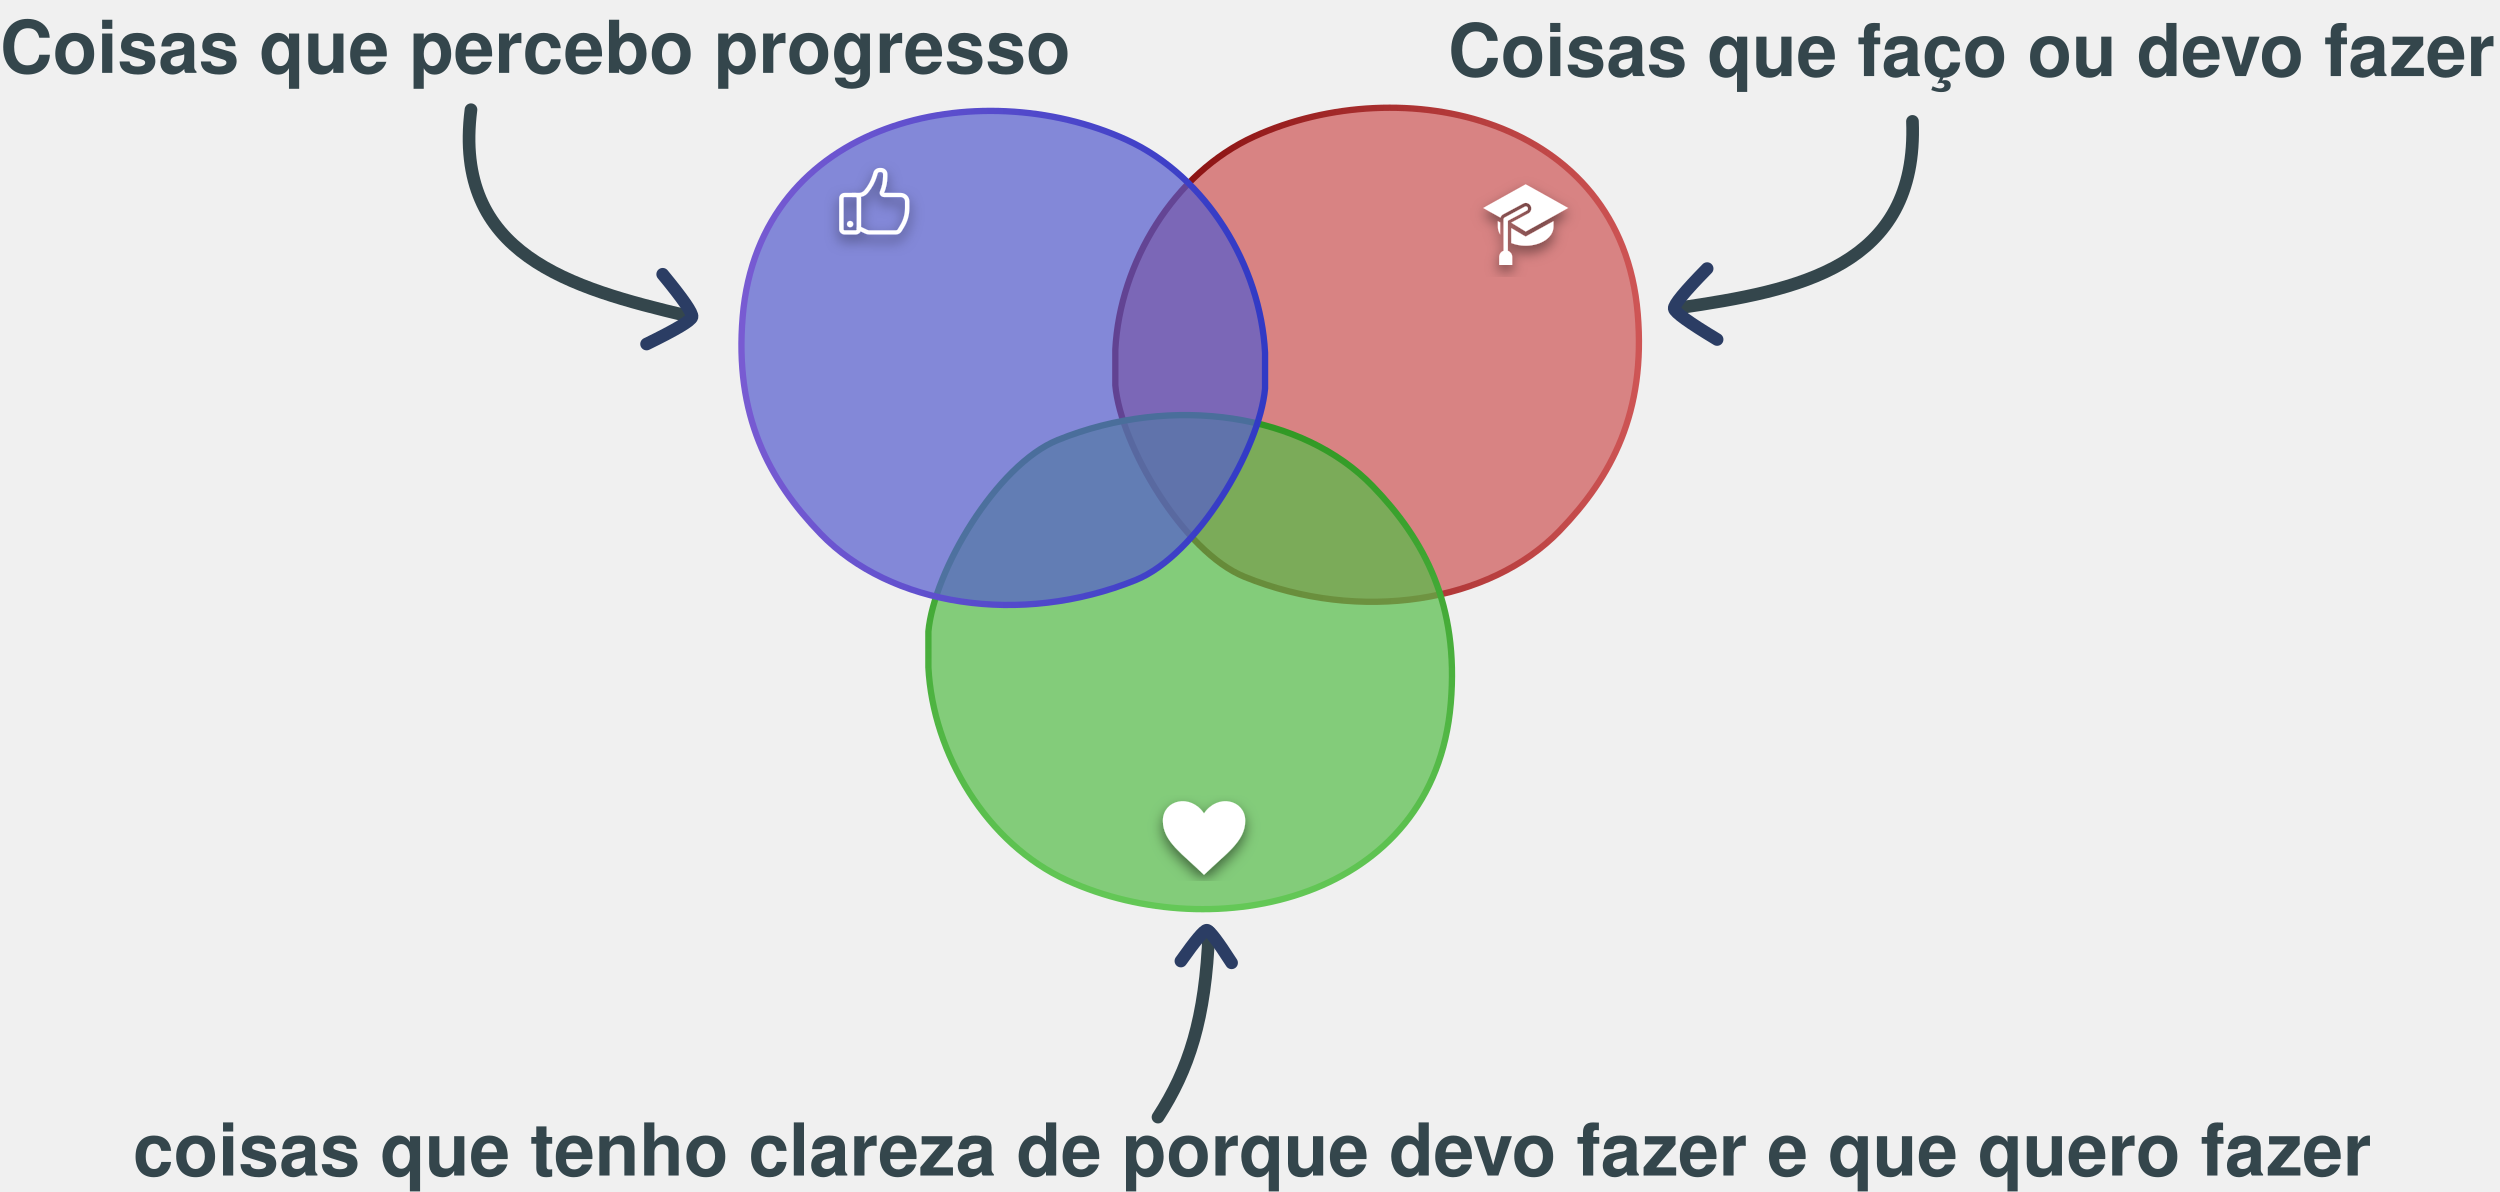
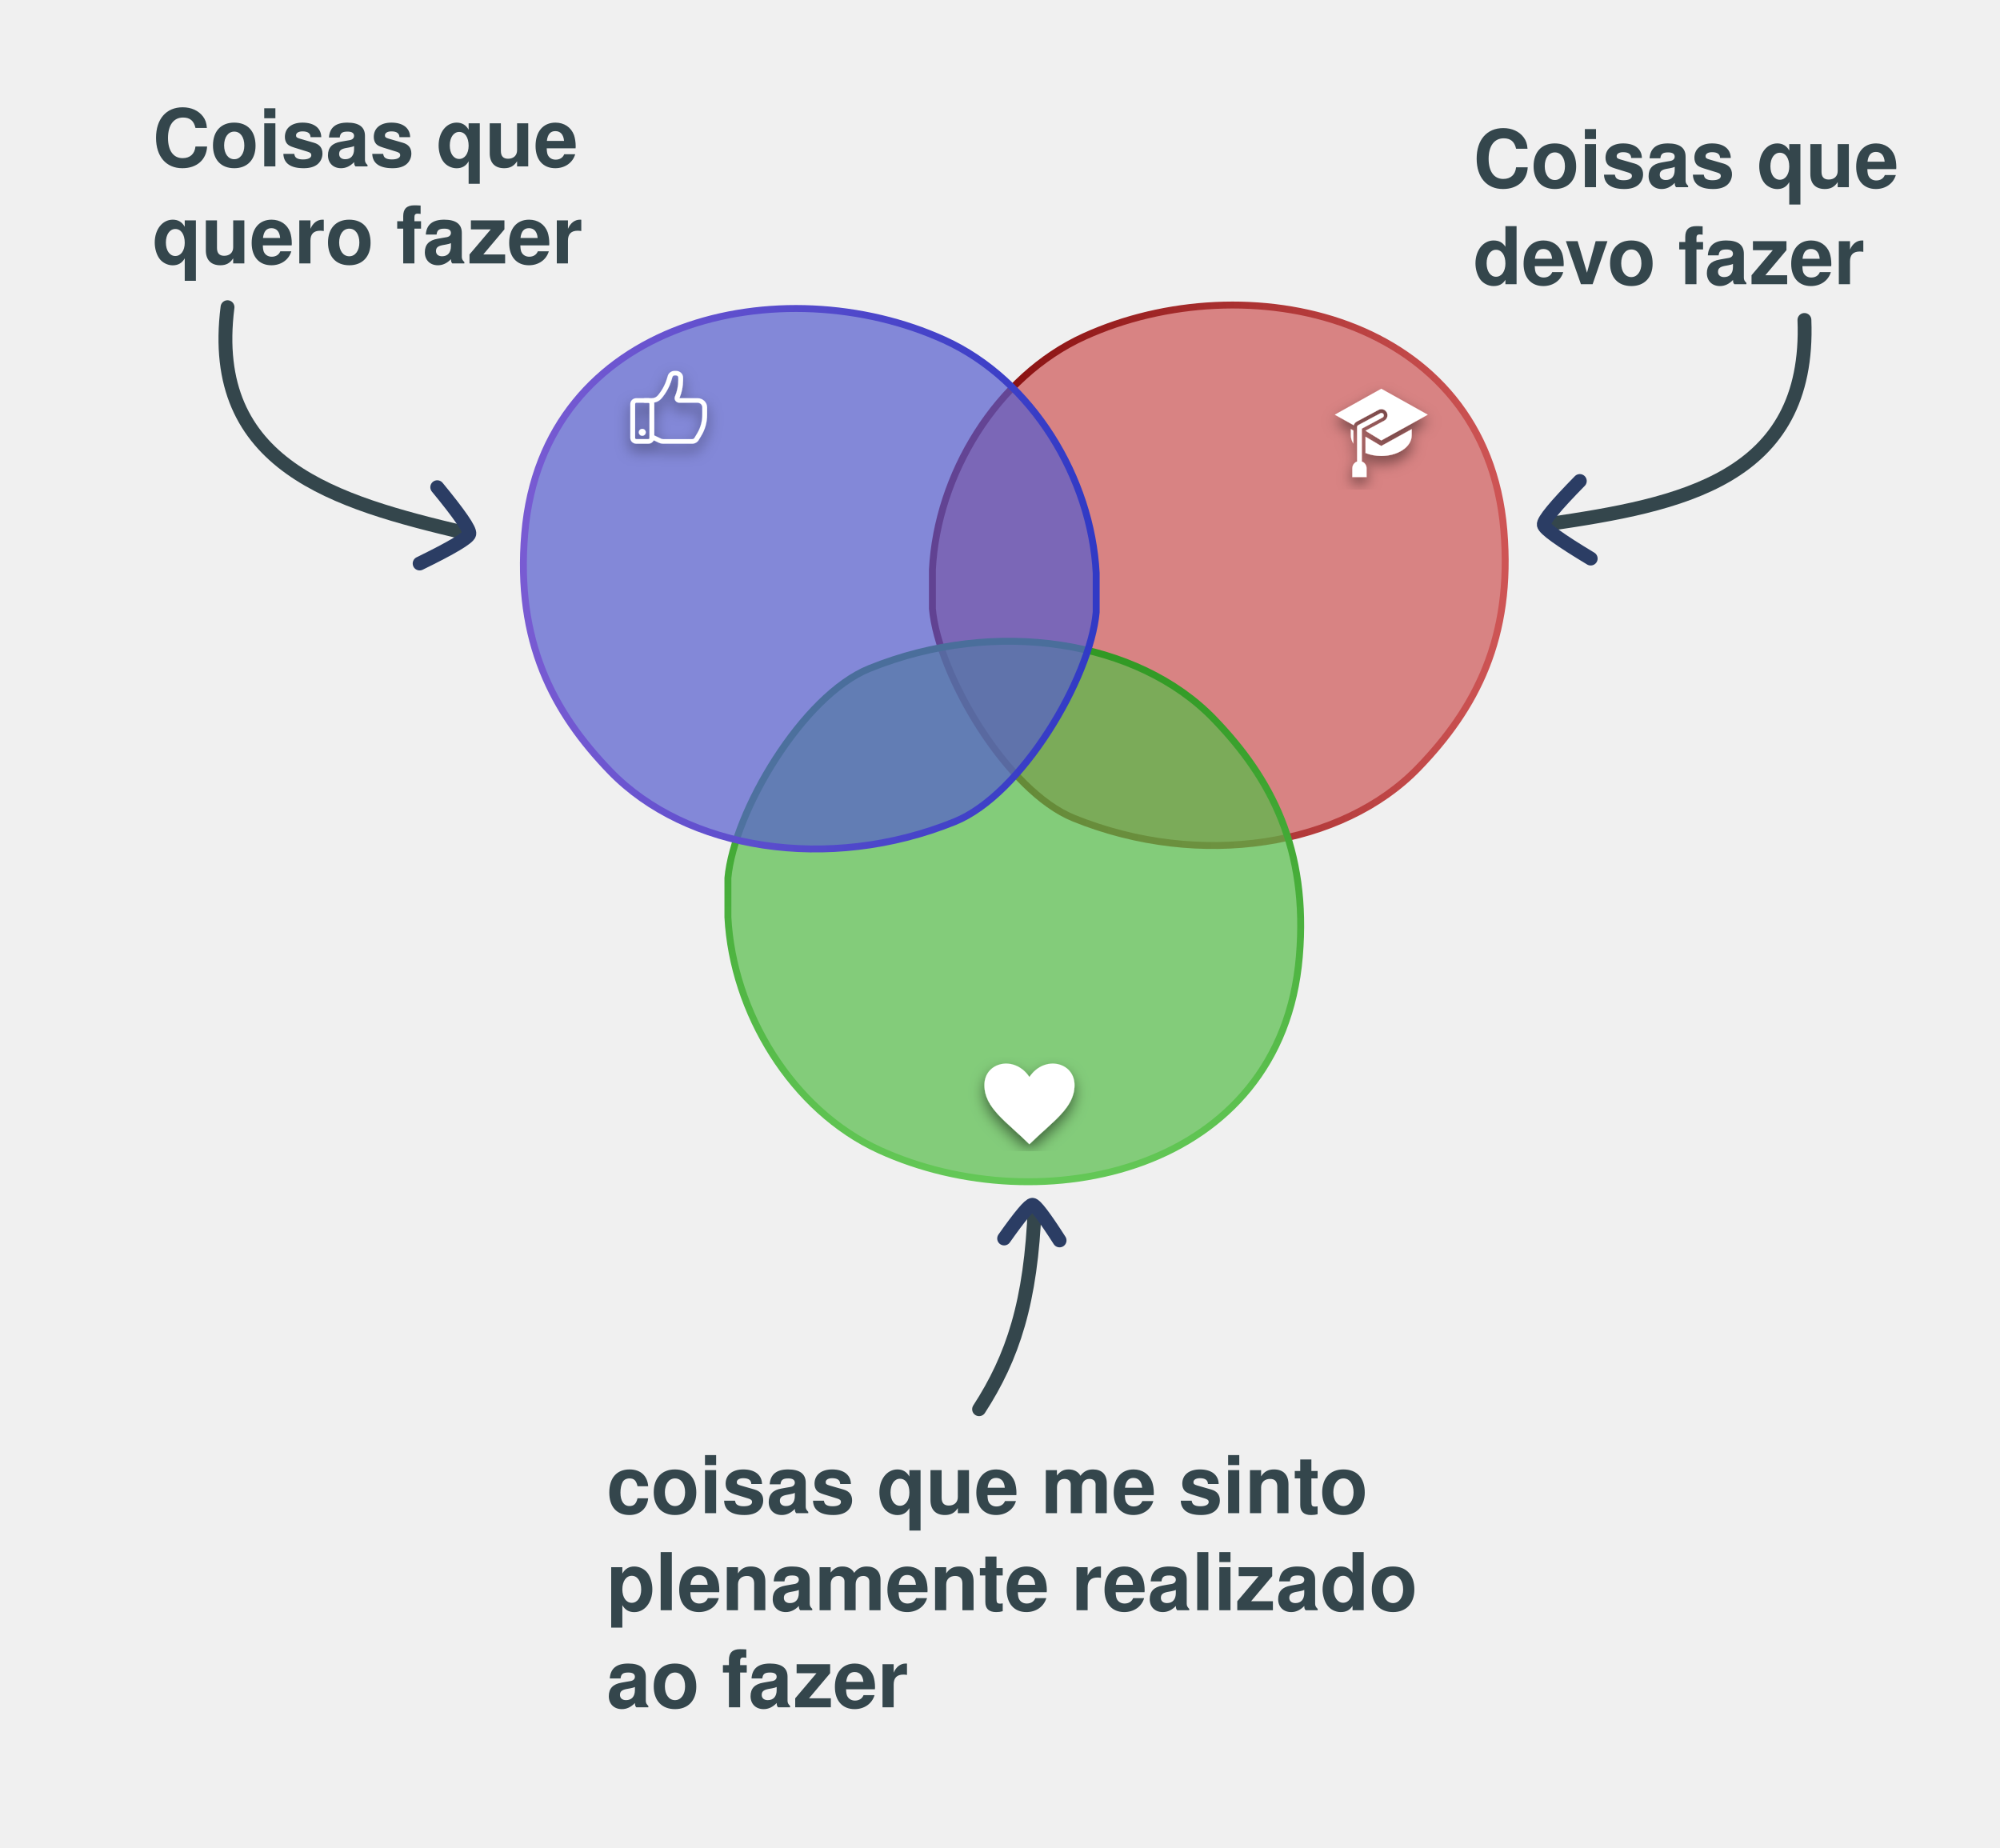
- <svg xmlns="http://www.w3.org/2000/svg" width="789px" height="376px" viewBox="0 0 789 376" version="1.1">
+ <svg xmlns="http://www.w3.org/2000/svg" width="577px" height="533px" viewBox="0 0 577 533" version="1.1">
  <defs>
    <linearGradient x1="100%" y1="50%" x2="0%" y2="50%" id="linearGradient-1">
      <stop stop-color="#810808" offset="0%" />
      <stop stop-color="#CE5555" offset="100%" />
    </linearGradient>
    <filter x="-44.4%" y="-13.9%" width="188.9%" height="127.8%" filterUnits="objectBoundingBox" id="filter-2">
      <feOffset dx="0" dy="2" in="SourceAlpha" result="shadowOffsetOuter1" />
      <feGaussianBlur stdDeviation="2" in="shadowOffsetOuter1" result="shadowBlurOuter1" />
      <feColorMatrix values="0 0 0 0 0   0 0 0 0 0   0 0 0 0 0  0 0 0 0.5 0" type="matrix" in="shadowBlurOuter1" result="shadowMatrixOuter1" />
      <feMerge>
        <feMergeNode in="shadowMatrixOuter1" />
        <feMergeNode in="SourceGraphic" />
      </feMerge>
    </filter>
    <linearGradient x1="50%" y1="97.62%" x2="50%" y2="0%" id="linearGradient-3">
      <stop stop-color="#319924" offset="0%" />
      <stop stop-color="#64C857" offset="100%" />
    </linearGradient>
    <filter x="-46.2%" y="-7.5%" width="192.3%" height="115.5%" filterUnits="objectBoundingBox" id="filter-4">
      <feOffset dx="0" dy="2" in="SourceAlpha" result="shadowOffsetOuter1" />
      <feGaussianBlur stdDeviation="2" in="shadowOffsetOuter1" result="shadowBlurOuter1" />
      <feColorMatrix values="0 0 0 0 0   0 0 0 0 0   0 0 0 0 0  0 0 0 0.5 0" type="matrix" in="shadowBlurOuter1" result="shadowMatrixOuter1" />
      <feMerge>
        <feMergeNode in="shadowMatrixOuter1" />
        <feMergeNode in="SourceGraphic" />
      </feMerge>
    </filter>
    <linearGradient x1="100%" y1="50%" x2="0%" y2="50%" id="linearGradient-5">
      <stop stop-color="#313AC5" offset="0%" />
      <stop stop-color="#785BD2" offset="100%" />
    </linearGradient>
    <filter x="-24.5%" y="-32.1%" width="149.0%" height="164.3%" filterUnits="objectBoundingBox" id="filter-6">
      <feOffset dx="0" dy="2" in="SourceAlpha" result="shadowOffsetOuter1" />
      <feGaussianBlur stdDeviation="2" in="shadowOffsetOuter1" result="shadowBlurOuter1" />
      <feColorMatrix values="0 0 0 0 0   0 0 0 0 0   0 0 0 0 0  0 0 0 0.5 0" type="matrix" in="shadowBlurOuter1" result="shadowMatrixOuter1" />
      <feMerge>
        <feMergeNode in="shadowMatrixOuter1" />
        <feMergeNode in="SourceGraphic" />
      </feMerge>
    </filter>
  </defs>
  <g id="Diagrama-2" stroke="none" stroke-width="1" fill="none" fill-rule="evenodd">
-     <g id="Red-group" transform="translate(352, 1)">
-       <path d="M165.25,109.33 C163.841,82.024 146.861,53.656 121.435,42.085 C74.841,20.882 5.629,35.722 0.392,97.929 C-2.231,129.076 8.58,149.475 25.065,166.534 C46.912,189.141 87.912,195.844 124.438,181.056 C143.782,173.225 163.513,139.674 165.25,120.629 L165.25,109.33 Z" id="Red" stroke="url(#linearGradient-1)" stroke-width="2" fill-opacity="0.7" fill="#CE5555" transform="translate(82.62508, 110.966) scale(-1, 1) translate(-82.62508, -110.966) " />
-       <g id="noun_study_643060" filter="url(#filter-2)" transform="translate(116, 57)" fill="#FFFFFF">
+     <g id="Red-group" transform="translate(269, 31)">
+       <path d="M165.25,133.33 C163.841,106.024 146.861,77.656 121.435,66.085 C74.841,44.882 5.629,59.722 0.392,121.929 C-2.231,153.076 8.58,173.475 25.065,190.534 C46.912,213.141 87.912,219.844 124.438,205.056 C143.782,197.225 163.513,163.674 165.25,144.629 L165.25,133.33 Z" id="Red" stroke="url(#linearGradient-1)" stroke-width="2" fill-opacity="0.7" fill="#CE5555" transform="translate(82.62508, 134.966) scale(-1, 1) translate(-82.62508, -134.966) " />
+       <g id="noun_study_643060" filter="url(#filter-2)" transform="translate(116, 81)" fill="#FFFFFF">
        <g id="Group">
          <path d="M7.875,21.147 L7.875,11.663 L13.86,8.448 C14.189,8.272 14.314,7.859 14.139,7.526 C13.964,7.193 13.555,7.067 13.226,7.244 L6.984,10.596 C6.751,10.722 6.622,10.813 6.551,11.068 C6.504,11.218 6.525,11.444 6.525,11.576 L6.525,21.147 C5.721,21.43 5.142,22.202 5.142,23.11 L5.142,25.634 L9.259,25.634 L9.259,23.11 C9.259,22.202 8.679,21.43 7.875,21.147 Z" id="Path" />
          <path d="M5.445,12.222 L4.725,11.824 L4.725,13.607 C4.725,14.444 4.983,15.24 5.445,15.963 L5.445,12.222 Z" id="Path" />
          <path d="M13.5,16.671 L12.814,16.292 L8.955,13.999 L8.955,18.684 C10.281,19.227 11.836,19.541 13.5,19.541 C18.346,19.541 22.275,16.885 22.275,13.607 L22.275,11.824 L14.185,16.292 L13.5,16.671 Z" id="Path" />
          <path d="M13.5,0.152 L0.079,7.641 L0.136,7.672 L5.536,10.655 C5.753,9.982 6.238,9.716 6.477,9.587 L12.719,6.235 C12.972,6.099 13.256,6.027 13.542,6.027 C14.192,6.027 14.786,6.387 15.092,6.969 C15.546,7.833 15.22,8.908 14.366,9.367 L8.955,12.274 L13.5,15.054 L26.881,7.663 L26.921,7.641 L13.5,0.152 Z" id="Path" />
          <path d="M13.518,7.121 C13.534,7.121 13.55,7.121 13.566,7.122 C13.558,7.121 13.55,7.118 13.542,7.118 C13.534,7.118 13.526,7.121 13.518,7.121 Z" id="Path" />
        </g>
      </g>
-       <text id="Coisas-que-faço-ou-d" font-family="Helvetica-Bold, Helvetica" font-size="23" font-weight="bold" fill="#34464C">
-         <tspan x="105" y="23">Coisas que faço ou devo fazer</tspan>
+       <text id="Coisas-que-devo-faze" font-family="Helvetica-Bold, Helvetica" font-size="23" font-weight="bold" fill="#34464C">
+         <tspan x="156" y="23">Coisas que </tspan>
+         <tspan x="156" y="51">devo fazer</tspan>
      </text>
-       <g id="Arrow" transform="translate(214.6721, 72.67905) scale(-1, 1) rotate(8) translate(-214.6721, -72.67905) translate(172.6721, 42.67905)" stroke-linecap="round" stroke-width="4">
+       <g id="Arrow" transform="translate(214.6721, 96.67905) scale(-1, 1) rotate(8) translate(-214.6721, -96.67905) translate(172.6721, 66.67905)" stroke-linecap="round" stroke-width="4">
        <path d="M0.532,0.11 C5.176,46.072 43.713,47.893 81.75,48.144" id="Path-2" stroke="#34464C" />
        <path d="M71.173,37.103 C79.199,43.271 83.212,46.951 83.212,48.144 C83.212,49.338 79.199,53.187 71.173,59.692" id="Path-3" stroke="#2B3D64" />
      </g>
    </g>
-     <g id="Green-group" transform="translate(42, 116)">
-       <path d="M416.25,91.33 C414.841,64.024 397.861,35.656 372.435,24.085 C325.841,2.882 256.629,17.722 251.392,79.929 C248.769,111.076 259.58,131.475 276.065,148.534 C297.912,171.141 338.912,177.844 375.438,163.056 C394.782,155.225 414.513,121.674 416.25,102.629 L416.25,91.33 Z" id="Green" stroke="url(#linearGradient-3)" stroke-width="2" fill-opacity="0.7" fill="#55BC48" transform="translate(333.6251, 92.96604) scale(-1, -1) translate(-333.6251, -92.96604) " />
-       <g id="noun_Heart_1984775" filter="url(#filter-4)" transform="translate(325, 0)" fill="#FFFFFF">
+     <g id="Green-group" transform="translate(175, 170)">
+       <path d="M200.25,91.33 C198.841,64.024 181.861,35.656 156.435,24.085 C109.841,2.882 40.629,17.722 35.392,79.929 C32.769,111.076 43.58,131.475 60.065,148.534 C81.912,171.141 122.912,177.844 159.438,163.056 C178.782,155.225 198.513,121.674 200.25,102.629 L200.25,91.33 Z" id="Green" stroke="url(#linearGradient-3)" stroke-width="2" fill-opacity="0.7" fill="#55BC48" transform="translate(117.6251, 92.96604) scale(-1, -1) translate(-117.6251, -92.96604) " />
+       <g id="noun_Heart_1984775" filter="url(#filter-4)" transform="translate(109, 0)" fill="#FFFFFF">
        <path d="M12.984,140.718 C17.281,134.307 26,136.382 26,143.041 C26,149.637 19.696,153.509 12.984,160.105 C6.304,153.509 0,149.637 0,143.041 C0,136.382 8.719,134.307 12.984,140.718 Z" id="Path" />
      </g>
-       <text id="coisas-que-tenho-cla" font-family="Helvetica-Bold, Helvetica" font-size="23" font-weight="bold" fill="#34464C">
-         <tspan x="0" y="255">coisas que tenho clareza de porque devo fazer e que quero fazer</tspan>
+       <text id="coisas-que-me-sinto" font-family="Helvetica-Bold, Helvetica" font-size="23" font-weight="bold" fill="#34464C">
+         <tspan x="0" y="266.556">coisas que me sinto </tspan>
+         <tspan x="0" y="294.556">plenamente realizado </tspan>
+         <tspan x="0" y="322.556">ao fazer</tspan>
      </text>
-       <g id="Arrow" transform="translate(335.1548, 207.2443) rotate(-88) translate(-335.1548, -207.2443) translate(304.6548, 196.2443)" stroke-linecap="round" stroke-width="4">
+       <g id="Arrow" transform="translate(119.1548, 207.2443) rotate(-88) translate(-119.1548, -207.2443) translate(88.65477, 196.2443)" stroke-linecap="round" stroke-width="4">
        <path d="M0.797,0.343 C16.099,9.514 32.165,14.269 59.797,14.343" id="Path-2" stroke="#34464C" />
        <path d="M50.276,5.847 C56.943,10.216 60.276,12.823 60.276,13.668 C60.276,14.513 56.943,17.239 50.276,21.847" id="Path-3" stroke="#2B3D64" />
      </g>
    </g>
-     <g id="Blue-group">
-       <path d="M399.25,111.33 C397.841,84.024 380.861,55.656 355.435,44.085 C308.841,22.882 239.629,37.722 234.392,99.929 C231.769,131.076 242.58,151.475 259.065,168.534 C280.912,191.141 321.912,197.844 358.438,183.056 C377.782,175.225 397.513,141.674 399.25,122.629 L399.25,111.33 Z" id="Blue" stroke="url(#linearGradient-5)" stroke-width="2" fill-opacity="0.7" fill="#555CCE" />
-       <g id="noun_like_576529" filter="url(#filter-6)" transform="translate(252, 53)" fill="#FFFFFF">
+     <g id="Blue-group" transform="translate(-83, 25)">
+       <path d="M399.25,140.33 C397.841,113.024 380.861,84.656 355.435,73.085 C308.841,51.882 239.629,66.722 234.392,128.929 C231.769,160.076 242.58,180.475 259.065,197.534 C280.912,220.141 321.912,226.844 358.438,212.056 C377.782,204.225 397.513,170.674 399.25,151.629 L399.25,140.33 Z" id="Blue" stroke="url(#linearGradient-5)" stroke-width="2" fill-opacity="0.7" fill="#555CCE" />
+       <g id="noun_like_576529" filter="url(#filter-6)" transform="translate(252, 82)" fill="#FFFFFF">
        <g id="Group" transform="translate(12.83333, 0)">
          <path d="M5.194,21 L1.747,21 C0.792,21 0.015,20.264 0.015,19.358 L0.015,9.517 C0.015,8.612 0.792,7.875 1.747,7.875 L5.194,7.875 C6.149,7.875 6.927,8.612 6.927,9.517 L6.927,19.358 C6.927,20.264 6.149,21 5.194,21 Z M1.747,9.188 C1.556,9.188 1.4,9.335 1.4,9.517 L1.4,19.358 C1.4,19.539 1.556,19.688 1.747,19.688 L5.194,19.688 C5.386,19.688 5.542,19.539 5.542,19.358 L5.542,9.517 C5.542,9.335 5.386,9.188 5.194,9.188 L1.747,9.188 Z" id="Shape" fill-rule="nonzero" />
          <path d="M17.891,21 L9.495,21 C9.068,21 8.64,20.904 8.257,20.723 L5.924,19.618 C5.582,19.456 5.443,19.061 5.614,18.737 C5.785,18.413 6.201,18.282 6.544,18.444 L8.877,19.549 C9.068,19.64 9.282,19.688 9.495,19.688 L17.891,19.688 C18.143,19.688 18.379,19.558 18.505,19.35 L19.287,18.053 C20.264,16.433 20.781,14.588 20.781,12.722 L20.781,10.501 C20.781,9.777 20.159,9.188 19.394,9.188 L14.18,9.188 C13.721,9.188 13.293,8.972 13.035,8.612 C12.778,8.252 12.726,7.795 12.897,7.391 C13.532,5.887 13.854,4.302 13.854,2.681 L13.854,1.92 C13.854,1.585 13.567,1.312 13.213,1.312 L12.782,1.312 C12.497,1.312 12.244,1.494 12.165,1.753 L11.894,2.653 C11.312,4.58 10.347,6.351 9.025,7.916 C8.344,8.724 7.327,9.188 6.234,9.188 L4.156,9.188 C3.774,9.188 3.464,8.893 3.464,8.531 C3.464,8.169 3.774,7.875 4.156,7.875 L6.234,7.875 C6.903,7.875 7.526,7.591 7.944,7.096 C9.15,5.667 10.031,4.05 10.562,2.292 L10.833,1.392 C11.081,0.573 11.882,0 12.782,0 L13.213,0 C14.331,0 15.24,0.861 15.24,1.92 L15.24,2.681 C15.24,4.47 14.884,6.219 14.183,7.879 L19.394,7.875 C20.923,7.875 22.167,9.053 22.167,10.501 L22.167,12.722 C22.167,14.817 21.587,16.886 20.49,18.704 L19.708,20.001 C19.336,20.617 18.639,21 17.891,21 Z" id="Path" />
          <ellipse id="Oval" cx="3.464" cy="17.719" rx="1" ry="1" />
        </g>
      </g>
-       <text id="Coisas-que-percebo-p" font-family="Helvetica-Bold, Helvetica" font-size="23" font-weight="bold" fill="#34464C">
-         <tspan x="0" y="23">Coisas que percebo progresso</tspan>
+       <text id="Coisas-que-quero-faz" font-family="Helvetica-Bold, Helvetica" font-size="23" font-weight="bold" fill="#34464C">
+         <tspan x="127" y="23">Coisas que </tspan>
+         <tspan x="127" y="51">quero fazer</tspan>
      </text>
-       <g id="Arrow" transform="translate(182.3195, 73.07672) rotate(13) translate(-182.3195, -73.07672) translate(140.3195, 43.07672)" stroke-linecap="round" stroke-width="4">
+       <g id="Arrow" transform="translate(182.3195, 102.0767) rotate(13) translate(-182.3195, -102.0767) translate(140.3195, 72.07672)" stroke-linecap="round" stroke-width="4">
        <path d="M0.532,0.11 C5.176,46.072 43.713,47.893 81.75,48.144" id="Path-2" stroke="#34464C" />
        <path d="M71.173,37.103 C79.199,43.271 83.212,46.951 83.212,48.144 C83.212,49.338 79.199,53.187 71.173,59.692" id="Path-3" stroke="#2B3D64" />
      </g>
    </g>
  </g>
</svg>
